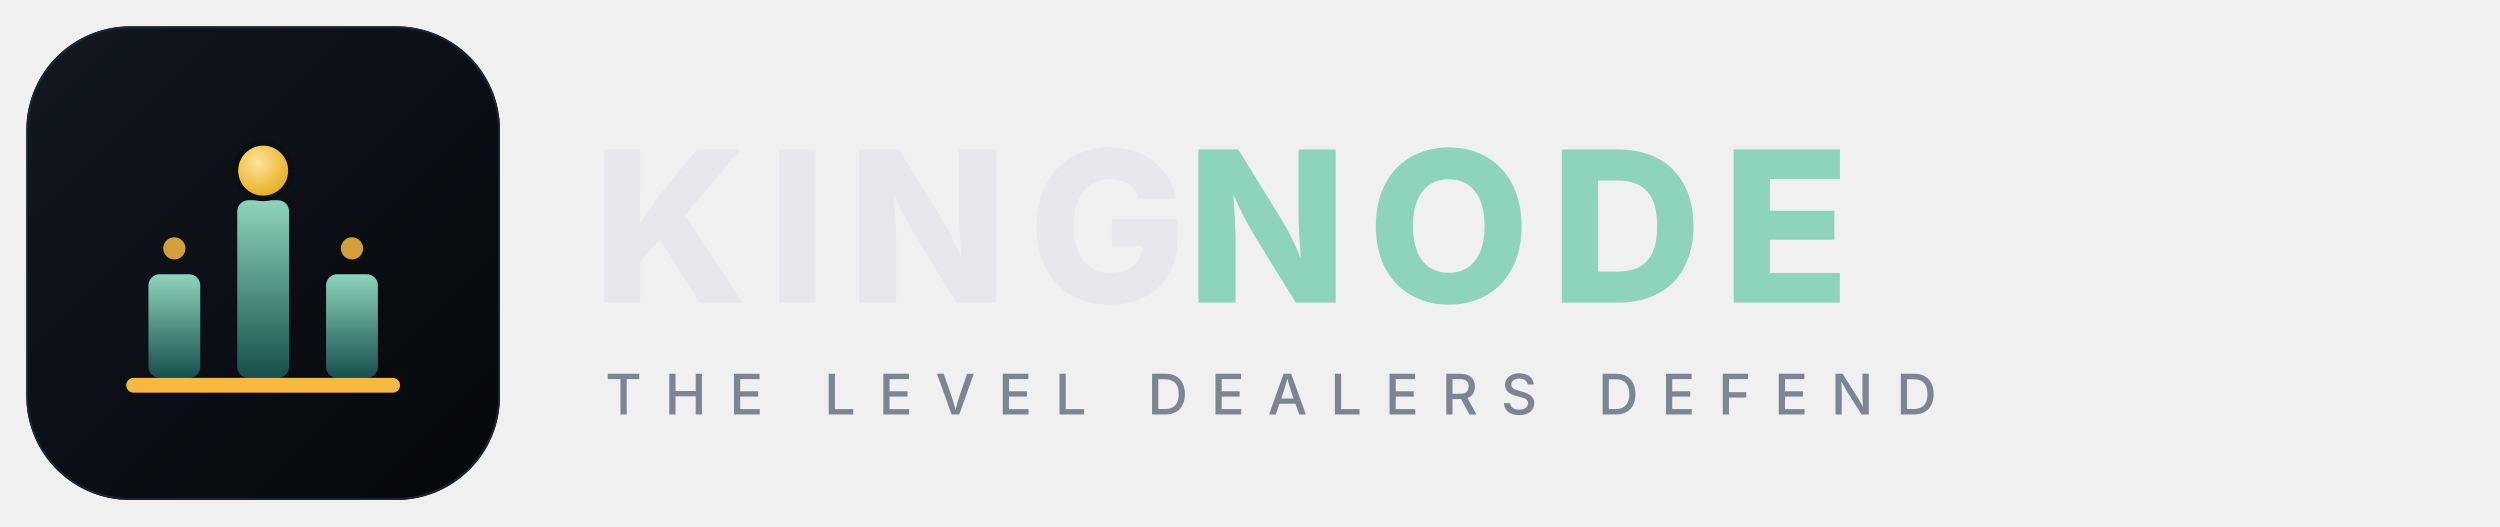
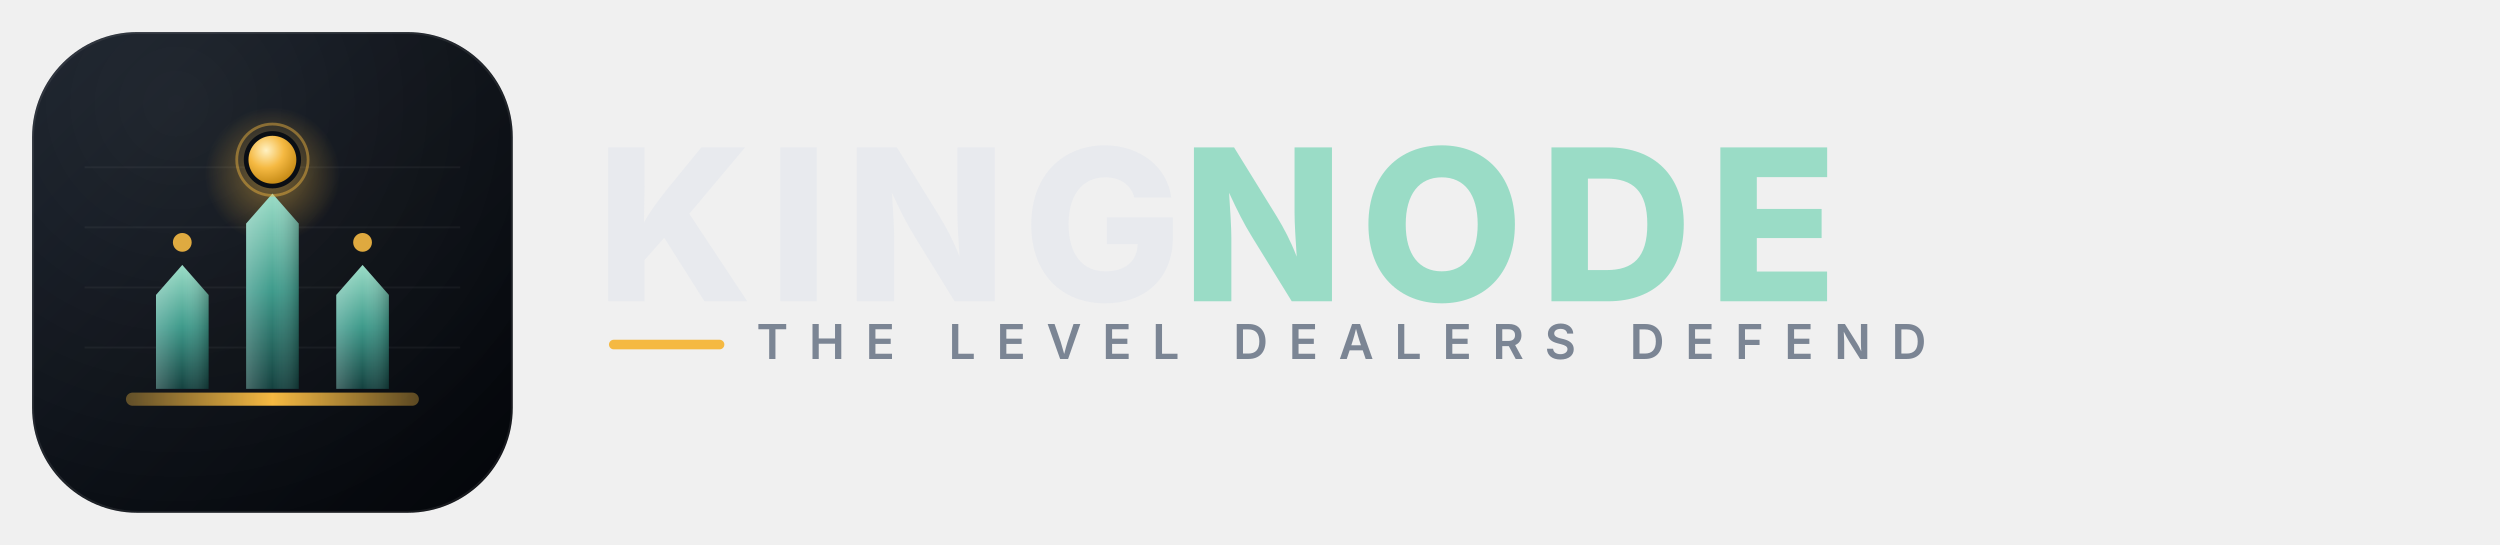
- <svg xmlns="http://www.w3.org/2000/svg" viewBox="0 0 760 160" width="760" height="160">
-   <defs>
-     <linearGradient id="bg" x1="0" y1="0" x2="1" y2="1">
-       <stop offset="0" stop-color="#121821" />
-       <stop offset="1" stop-color="#05070A" />
-     </linearGradient>
-     <linearGradient id="bar" x1="0" y1="0" x2="0" y2="1">
-       <stop offset="0" stop-color="#8ED4BC" />
-       <stop offset="1" stop-color="#174F4B" />
-     </linearGradient>
-     <radialGradient id="node" cx="0.4" cy="0.35" r="0.8">
-       <stop offset="0" stop-color="#FFE39A" />
-       <stop offset="1" stop-color="#E0A100" />
-     </radialGradient>
-   </defs>
-   <g transform="translate(8,8) scale(0.5625)">
-     <rect width="256" height="256" rx="56" fill="url(#bg)" />
-     <rect x="0.5" y="0.5" width="255" height="255" rx="56" fill="none" stroke="#1E2630" />
-     <rect x="66" y="134" width="28" height="56" rx="6" fill="url(#bar)" />
-     <rect x="114" y="94" width="28" height="96" rx="6" fill="url(#bar)" />
-     <rect x="162" y="134" width="28" height="56" rx="6" fill="url(#bar)" />
-     <rect x="54" y="190" width="148" height="8" rx="4" fill="#F5B942" />
-     <circle cx="128" cy="78" r="15" fill="url(#node)" />
-     <circle cx="128" cy="78" r="15" fill="none" stroke="#0B0F14" stroke-width="3" />
-     <circle cx="80" cy="120" r="6" fill="#F5B942" opacity="0.85" />
-     <circle cx="176" cy="120" r="6" fill="#F5B942" opacity="0.85" />
+ <svg xmlns="http://www.w3.org/2000/svg" viewBox="0 0 780 170" width="780" height="170">
+   <g transform="translate(10,10) scale(0.5859)">
+     <defs>
+       <linearGradient id="bg" x1="0" y1="0" x2="1" y2="1">
+         <stop offset="0" stop-color="#141B26" />
+         <stop offset="0.55" stop-color="#0A0E14" />
+         <stop offset="1" stop-color="#04060A" />
+       </linearGradient>
+       <radialGradient id="sheen" cx="0.3" cy="0.15" r="0.9">
+         <stop offset="0" stop-color="#FFFFFF" stop-opacity="0.07" />
+         <stop offset="1" stop-color="#FFFFFF" stop-opacity="0" />
+       </radialGradient>
+       <linearGradient id="bar" x1="0" y1="0" x2="0" y2="1">
+         <stop offset="0" stop-color="#9ADCC6" />
+         <stop offset="0.5" stop-color="#3E9A8B" />
+         <stop offset="1" stop-color="#14413F" />
+       </linearGradient>
+       <linearGradient id="barEdge" x1="0" y1="0" x2="1" y2="0">
+         <stop offset="0" stop-color="#FFFFFF" stop-opacity="0.22" />
+         <stop offset="0.5" stop-color="#FFFFFF" stop-opacity="0" />
+         <stop offset="1" stop-color="#000000" stop-opacity="0.25" />
+       </linearGradient>
+       <radialGradient id="node" cx="0.38" cy="0.32" r="0.75">
+         <stop offset="0" stop-color="#FFF1C2" />
+         <stop offset="0.45" stop-color="#F5B942" />
+         <stop offset="1" stop-color="#B97E0A" />
+       </radialGradient>
+       <radialGradient id="halo" cx="0.5" cy="0.5" r="0.5">
+         <stop offset="0" stop-color="#F5B942" stop-opacity="0.45" />
+         <stop offset="1" stop-color="#F5B942" stop-opacity="0" />
+       </radialGradient>
+       <linearGradient id="base" x1="0" y1="0" x2="1" y2="0">
+         <stop offset="0" stop-color="#F5B942" stop-opacity="0.35" />
+         <stop offset="0.5" stop-color="#F5B942" />
+         <stop offset="1" stop-color="#F5B942" stop-opacity="0.35" />
+       </linearGradient>
+       <clipPath id="rounded">
+         <rect width="256" height="256" rx="56" />
+       </clipPath>
+     </defs>
+     <g clip-path="url(#rounded)">
+       <rect width="256" height="256" fill="url(#bg)" />
+       <rect width="256" height="256" fill="url(#sheen)" />
+       <g stroke="#FFFFFF" stroke-opacity="0.045" stroke-width="1">
+         <line x1="28" y1="72" x2="228" y2="72" />
+         <line x1="28" y1="104" x2="228" y2="104" />
+         <line x1="28" y1="136" x2="228" y2="136" />
+         <line x1="28" y1="168" x2="228" y2="168" />
+       </g>
+     </g>
+     <rect x="0.5" y="0.5" width="255" height="255" rx="56" fill="none" stroke="#FFFFFF" stroke-opacity="0.08" />
+     <circle cx="128" cy="76" r="36" fill="url(#halo)" />
+     <g>
+       <path d="M66 190 V140 L80 124 L94 140 V190 Z" fill="url(#bar)" />
+       <path d="M66 190 V140 L80 124 L94 140 V190 Z" fill="url(#barEdge)" />
+       <path d="M114 190 V102 L128 86 L142 102 V190 Z" fill="url(#bar)" />
+       <path d="M114 190 V102 L128 86 L142 102 V190 Z" fill="url(#barEdge)" />
+       <path d="M162 190 V140 L176 124 L190 140 V190 Z" fill="url(#bar)" />
+       <path d="M162 190 V140 L176 124 L190 140 V190 Z" fill="url(#barEdge)" />
+     </g>
+     <rect x="50" y="192" width="156" height="7" rx="3.5" fill="url(#base)" />
+     <circle cx="128" cy="68" r="14" fill="url(#node)" />
+     <circle cx="128" cy="68" r="14" fill="none" stroke="#0A0E14" stroke-width="2.5" />
+     <circle cx="128" cy="68" r="19" fill="none" stroke="#F5B942" stroke-opacity="0.45" stroke-width="1.5" />
+     <circle cx="80" cy="112" r="5" fill="#F5B942" opacity="0.9" />
+     <circle cx="176" cy="112" r="5" fill="#F5B942" opacity="0.9" />
  </g>
-   <text x="180" y="92" font-family="Inter, -apple-system, 'Helvetica Neue', Arial, sans-serif" font-size="64" font-weight="800" letter-spacing="6" fill="#E6E8EC">KING<tspan fill="#8ED4BC">NODE</tspan>
+   <text x="186" y="94" font-family="Inter, -apple-system, 'Helvetica Neue', Arial, sans-serif" font-size="66" font-weight="800" letter-spacing="5" fill="#E8EAEE">KING<tspan fill="#9ADCC6">NODE</tspan>
  </text>
-   <text x="184" y="126" font-family="Inter, -apple-system, 'Helvetica Neue', Arial, sans-serif" font-size="17" font-weight="500" letter-spacing="7" fill="#7B8594">THE LEVEL DEALERS DEFEND</text>
+   <rect x="190" y="106" width="36" height="3" rx="1.5" fill="#F5B942" />
+   <text x="236" y="112" font-family="Inter, -apple-system, 'Helvetica Neue', Arial, sans-serif" font-size="15" font-weight="600" letter-spacing="6.5" fill="#7B8594">THE LEVEL DEALERS DEFEND</text>
</svg>
